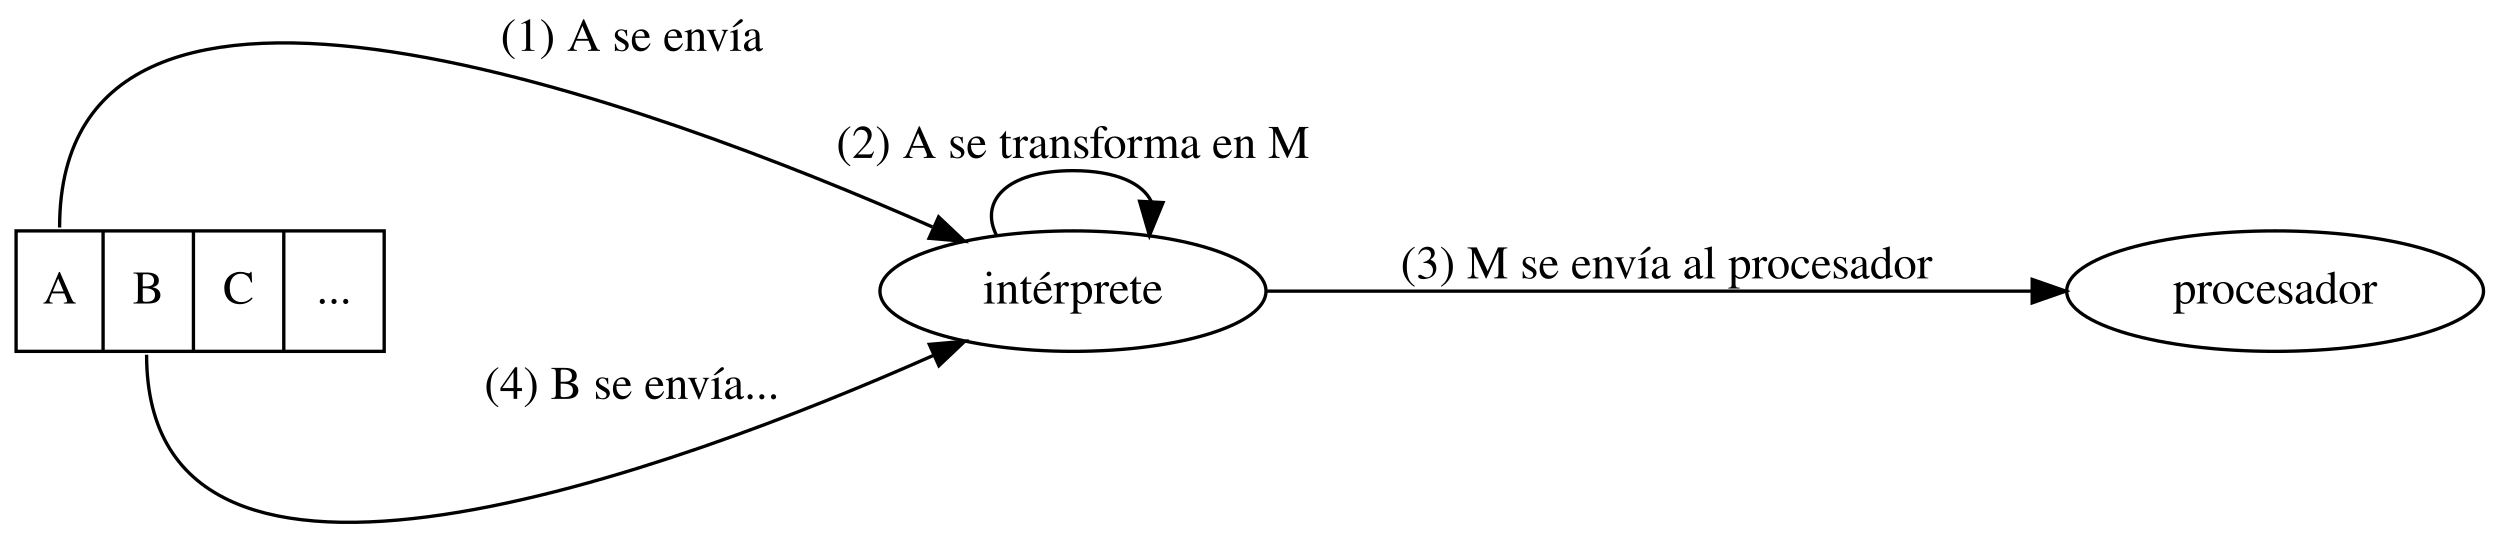
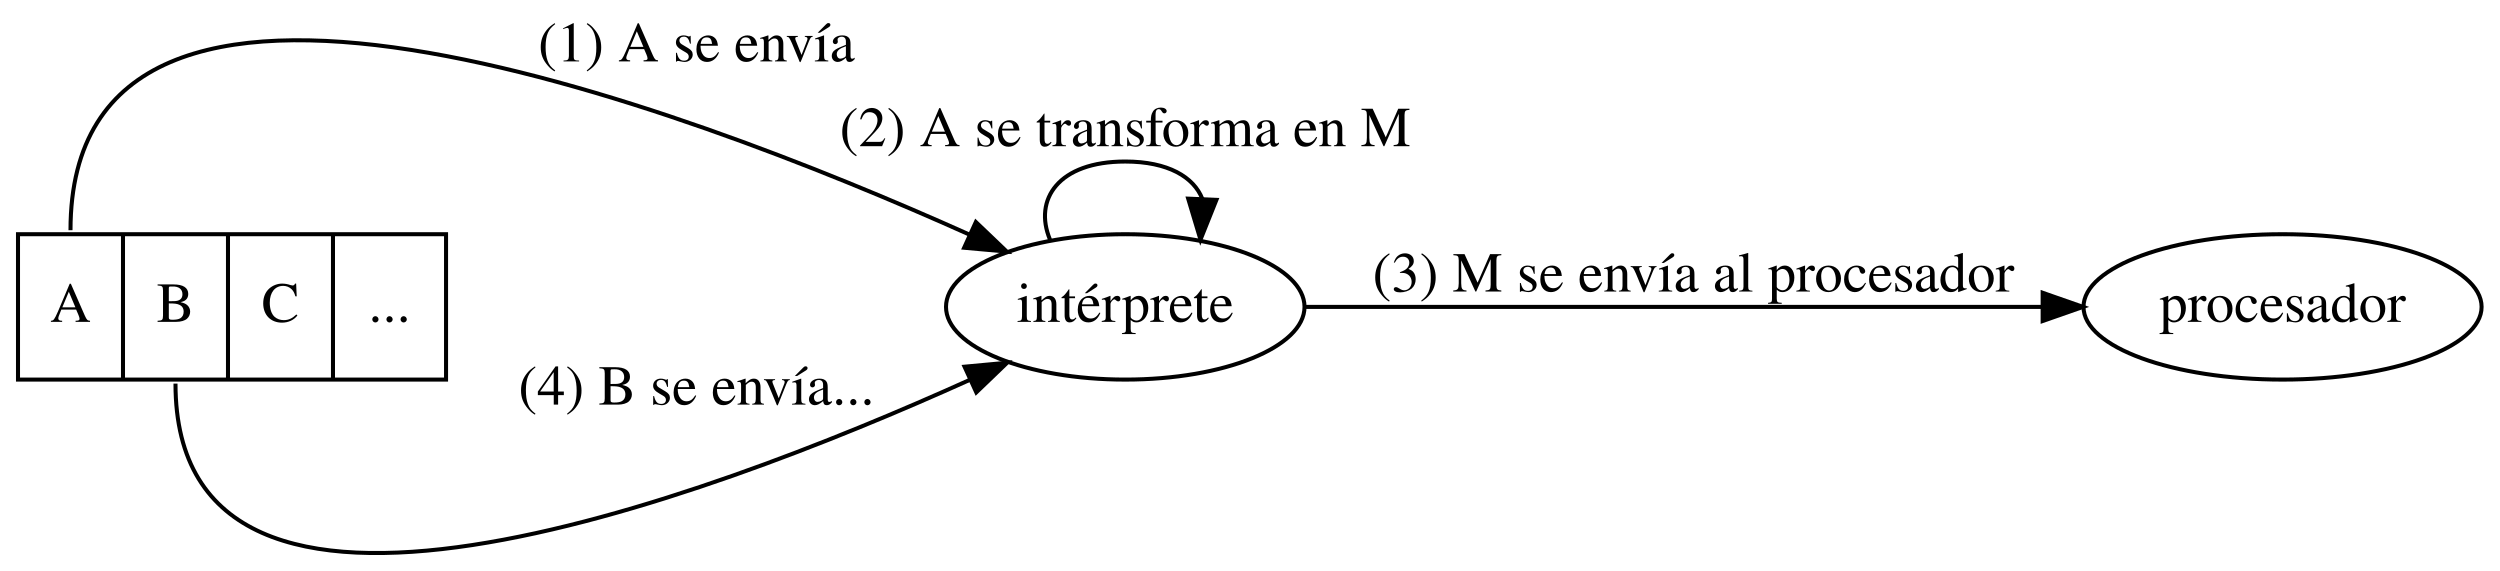
- <svg xmlns="http://www.w3.org/2000/svg" width="745pt" height="160pt" viewBox="0.00 0.00 745.48 160.45">
-   <g id="graph0" class="graph" transform="scale(1 1) rotate(0) translate(4 156.45)">
+ <svg xmlns="http://www.w3.org/2000/svg" width="618pt" height="141pt" viewBox="0.00 0.00 618.18 141.25">
+   <g id="graph0" class="graph" transform="scale(1 1) rotate(0) translate(4 137.25)">
    <g id="node1" class="node">
-       <ellipse fill="none" stroke="black" cx="315.84" cy="-69.45" rx="57.69" ry="18" />
-       <text text-anchor="middle" x="315.84" y="-65.75" font-family="Times,serif" font-size="14.00">intérprete</text>
+       <ellipse fill="none" stroke="black" cx="274.2" cy="-61.25" rx="44.39" ry="18" />
+       <text text-anchor="middle" x="274.2" y="-57.55" font-family="Times,serif" font-size="14.00">intérprete</text>
    </g>
    <g id="edge3" class="edge">
-       <path fill="none" stroke="black" d="M292.99,-86.11C287.92,-96.07 295.53,-105.45 315.84,-105.45 328.86,-105.45 336.66,-101.6 339.25,-96.22" />
-       <polygon fill="black" stroke="black" points="342.74,-95.91 338.7,-86.11 335.75,-96.29 342.74,-95.91" />
-       <text text-anchor="middle" x="315.84" y="-109.25" font-family="Times,serif" font-size="14.00">(2) A se transforma en M</text>
+       <path fill="none" stroke="black" d="M255.56,-77.91C251.42,-87.87 257.63,-97.25 274.2,-97.25 284.81,-97.25 291.17,-93.4 293.28,-88.02" />
+       <polygon fill="black" stroke="black" points="296.77,-87.75 292.83,-77.91 289.78,-88.06 296.77,-87.75" />
+       <text text-anchor="middle" x="274.2" y="-101.05" font-family="Times,serif" font-size="14.00">(2) A se transforma en M</text>
    </g>
    <g id="node2" class="node">
-       <ellipse fill="none" stroke="black" cx="675.08" cy="-69.45" rx="62.29" ry="18" />
-       <text text-anchor="middle" x="675.08" y="-65.75" font-family="Times,serif" font-size="14.00">procesador</text>
+       <ellipse fill="none" stroke="black" cx="560.79" cy="-61.25" rx="49.29" ry="18" />
+       <text text-anchor="middle" x="560.79" y="-57.55" font-family="Times,serif" font-size="14.00">procesador</text>
    </g>
    <g id="edge4" class="edge">
-       <path fill="none" stroke="black" d="M373.85,-69.45C435.87,-69.45 535.14,-69.45 602.4,-69.45" />
-       <polygon fill="black" stroke="black" points="602.49,-72.95 612.49,-69.45 602.49,-65.95 602.49,-72.95" />
-       <text text-anchor="middle" x="493.19" y="-73.25" font-family="Times,serif" font-size="14.00">(3) M se envía al procesador</text>
+       <path fill="none" stroke="black" d="M318.42,-61.25C367.21,-61.25 446.85,-61.25 501.21,-61.25" />
+       <polygon fill="black" stroke="black" points="501.38,-64.75 511.38,-61.25 501.38,-57.75 501.38,-64.75" />
+       <text text-anchor="middle" x="414.89" y="-65.05" font-family="Times,serif" font-size="14.00">(3) M se envía al procesador</text>
    </g>
    <g id="node3" class="node">
-       <polygon fill="none" stroke="black" points="0,-51.45 0,-87.45 110,-87.45 110,-51.45 0,-51.45" />
-       <text text-anchor="middle" x="13" y="-65.75" font-family="Times,serif" font-size="14.00">A</text>
-       <polyline fill="none" stroke="black" points="26,-51.45 26,-87.45 " />
-       <text text-anchor="middle" x="39.5" y="-65.75" font-family="Times,serif" font-size="14.00">B</text>
-       <polyline fill="none" stroke="black" points="53,-51.45 53,-87.45 " />
-       <text text-anchor="middle" x="66.5" y="-65.75" font-family="Times,serif" font-size="14.00">C</text>
-       <polyline fill="none" stroke="black" points="80,-51.45 80,-87.45 " />
-       <text text-anchor="middle" x="95" y="-65.75" font-family="Times,serif" font-size="14.00">...</text>
+       <polygon fill="none" stroke="black" points="0,-43.25 0,-79.25 106,-79.25 106,-43.25 0,-43.25" />
+       <text text-anchor="middle" x="13" y="-57.55" font-family="Times,serif" font-size="14.00">A</text>
+       <polyline fill="none" stroke="black" points="26,-43.25 26,-79.25 " />
+       <text text-anchor="middle" x="39" y="-57.55" font-family="Times,serif" font-size="14.00">B</text>
+       <polyline fill="none" stroke="black" points="52,-43.25 52,-79.25 " />
+       <text text-anchor="middle" x="65" y="-57.55" font-family="Times,serif" font-size="14.00">C</text>
+       <polyline fill="none" stroke="black" points="78,-43.25 78,-79.25 " />
+       <text text-anchor="middle" x="92" y="-57.55" font-family="Times,serif" font-size="14.00">...</text>
    </g>
    <g id="edge1" class="edge">
-       <path fill="none" stroke="black" d="M13,-88.45C13,-191.76 191.3,-125.04 273.83,-88.63" />
-       <polygon fill="black" stroke="black" points="275.69,-91.63 283.4,-84.35 272.84,-85.24 275.69,-91.63" />
-       <text text-anchor="middle" x="184" y="-141.25" font-family="Times,serif" font-size="14.00">(1) A se envía</text>
+       <path fill="none" stroke="black" d="M13,-80.25C13,-168.46 163.59,-111.46 235.65,-79.14" />
+       <polygon fill="black" stroke="black" points="237.2,-82.27 244.86,-74.95 234.3,-75.9 237.2,-82.27" />
+       <text text-anchor="middle" x="168" y="-122.05" font-family="Times,serif" font-size="14.00">(1) A se envía</text>
    </g>
    <g id="edge2" class="edge">
-       <path fill="none" stroke="black" d="M39,-50.45C39,42.66 197.34,-16.22 274.09,-50.23" />
-       <polygon fill="black" stroke="black" points="272.91,-53.54 283.47,-54.45 275.78,-47.16 272.91,-53.54" />
-       <text text-anchor="middle" x="184" y="-37.25" font-family="Times,serif" font-size="14.00">(4) B se envía...</text>
+       <path fill="none" stroke="black" d="M39,-42.25C39,35.71 169.51,-13.31 235.67,-43.17" />
+       <polygon fill="black" stroke="black" points="234.4,-46.44 244.95,-47.42 237.31,-40.08 234.4,-46.44" />
+       <text text-anchor="middle" x="168" y="-37.05" font-family="Times,serif" font-size="14.00">(4) B se envía...</text>
    </g>
  </g>
</svg>
